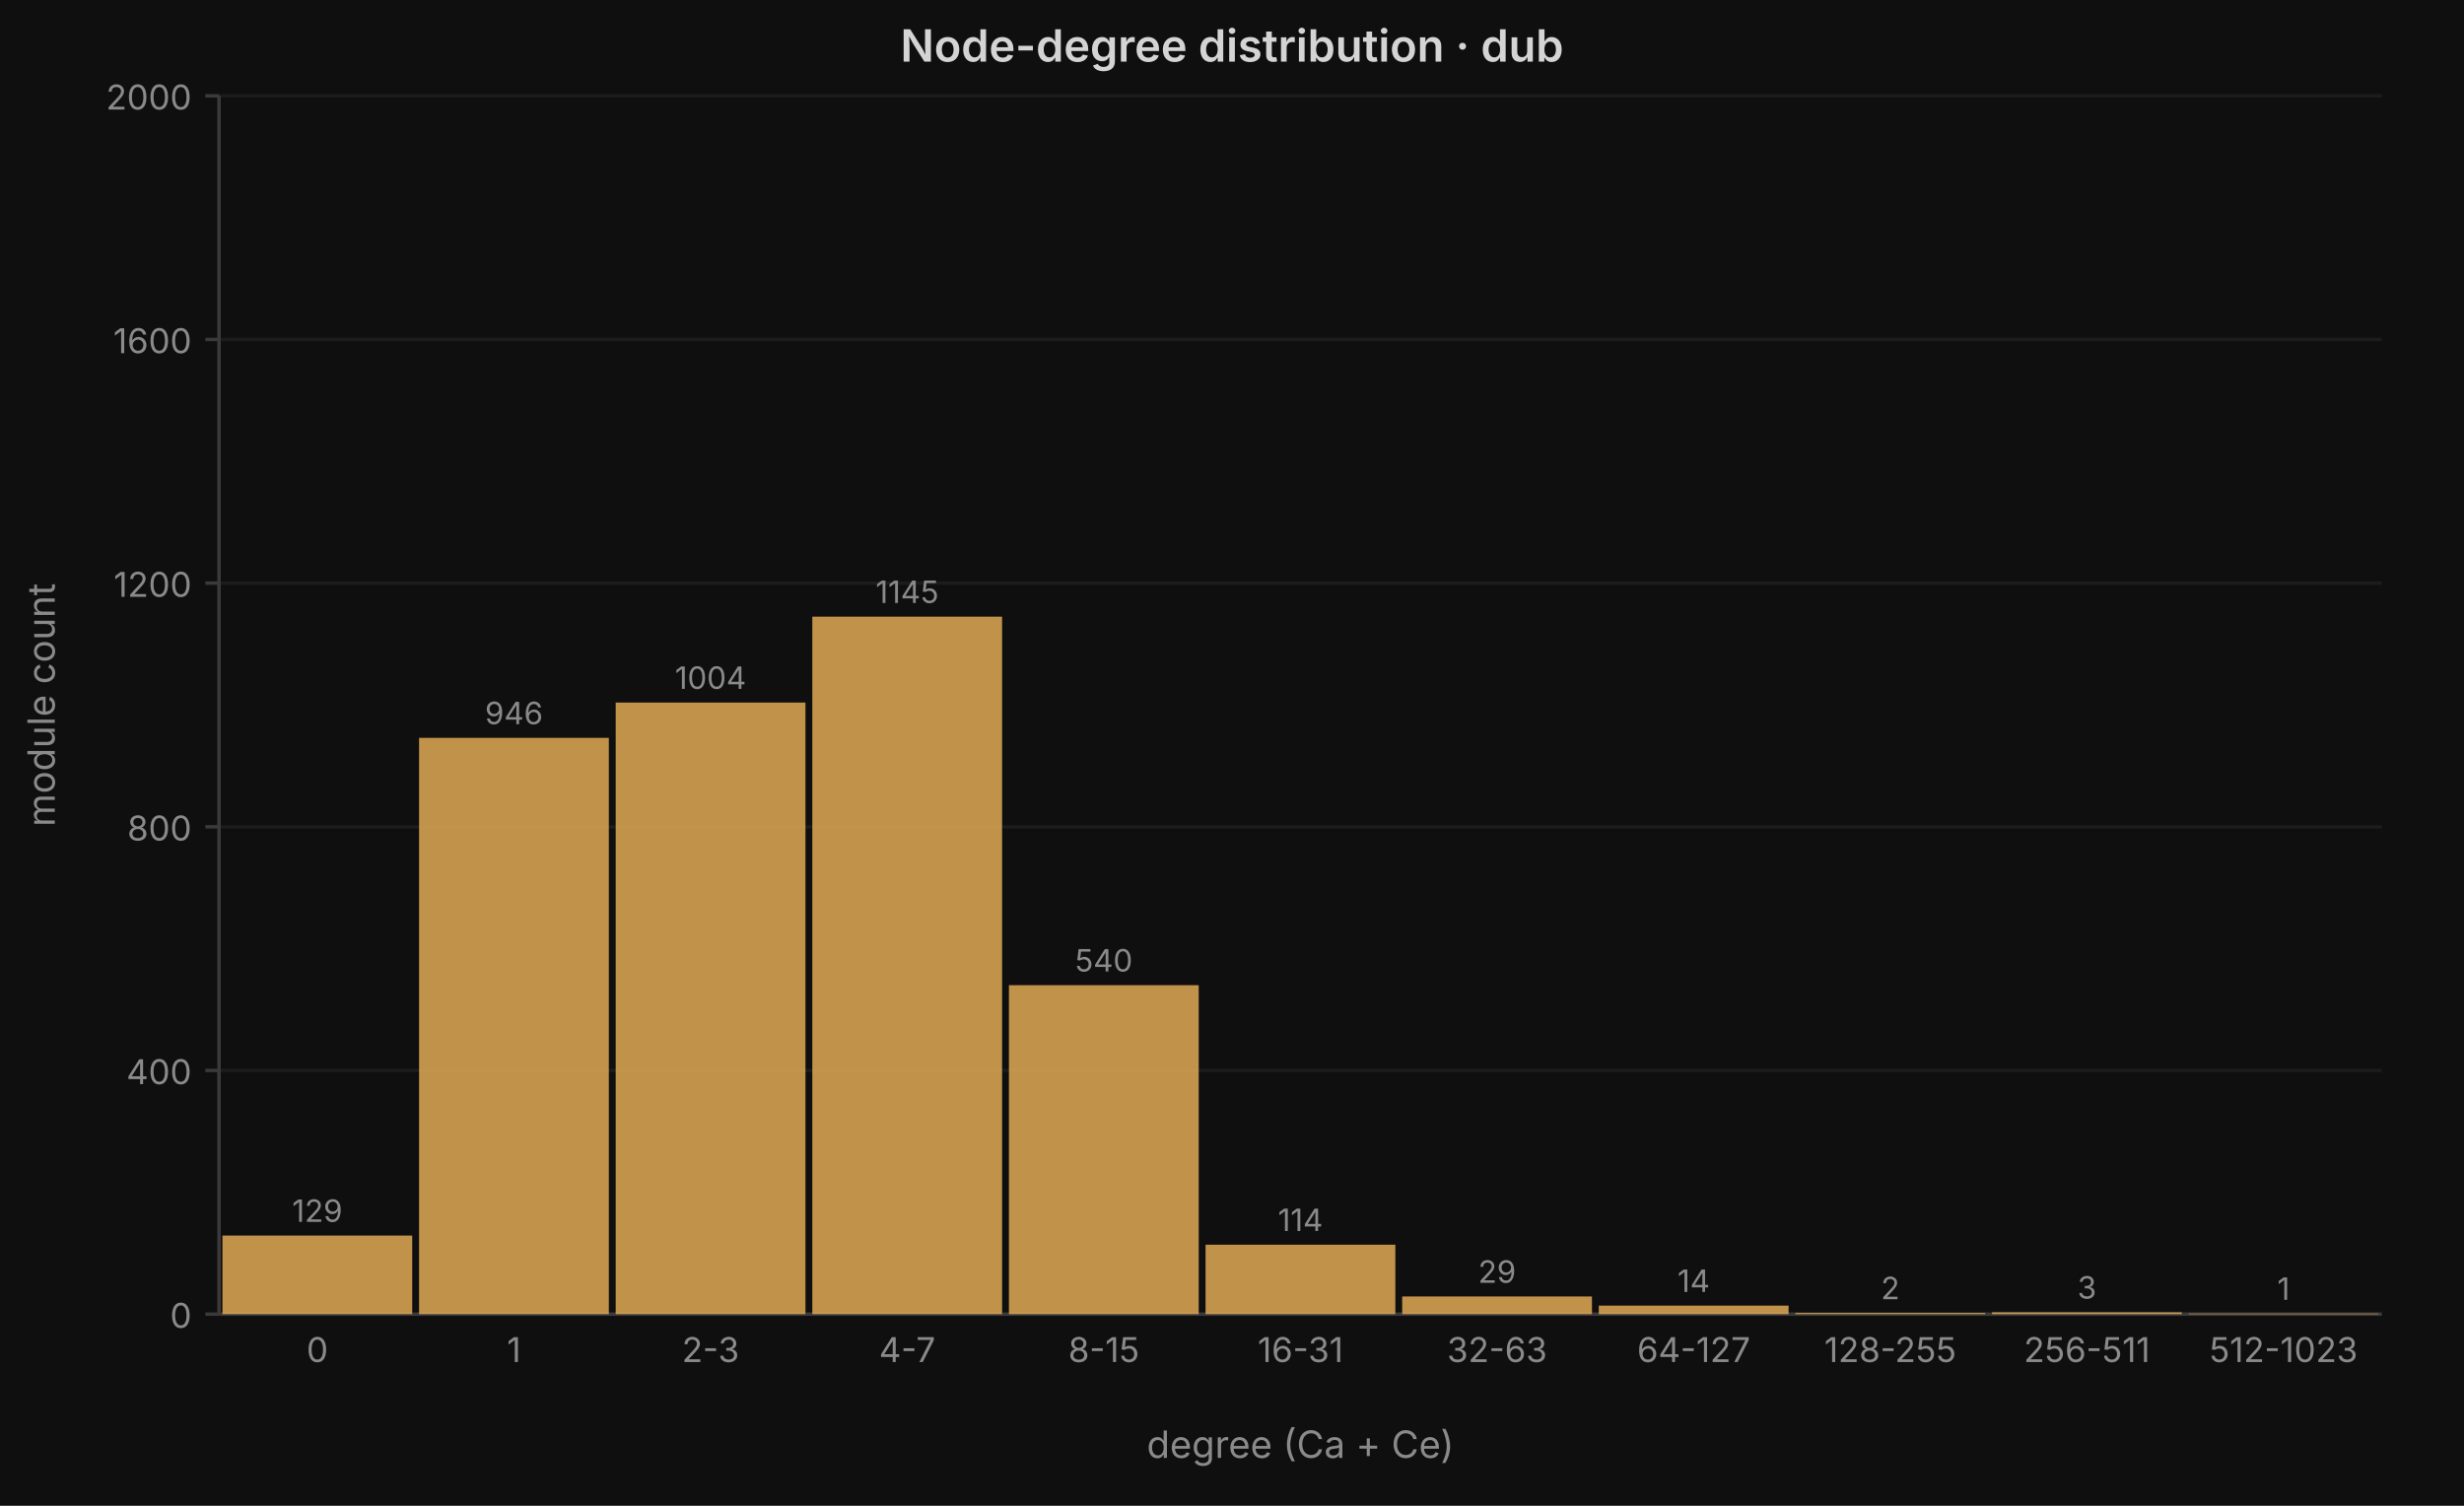
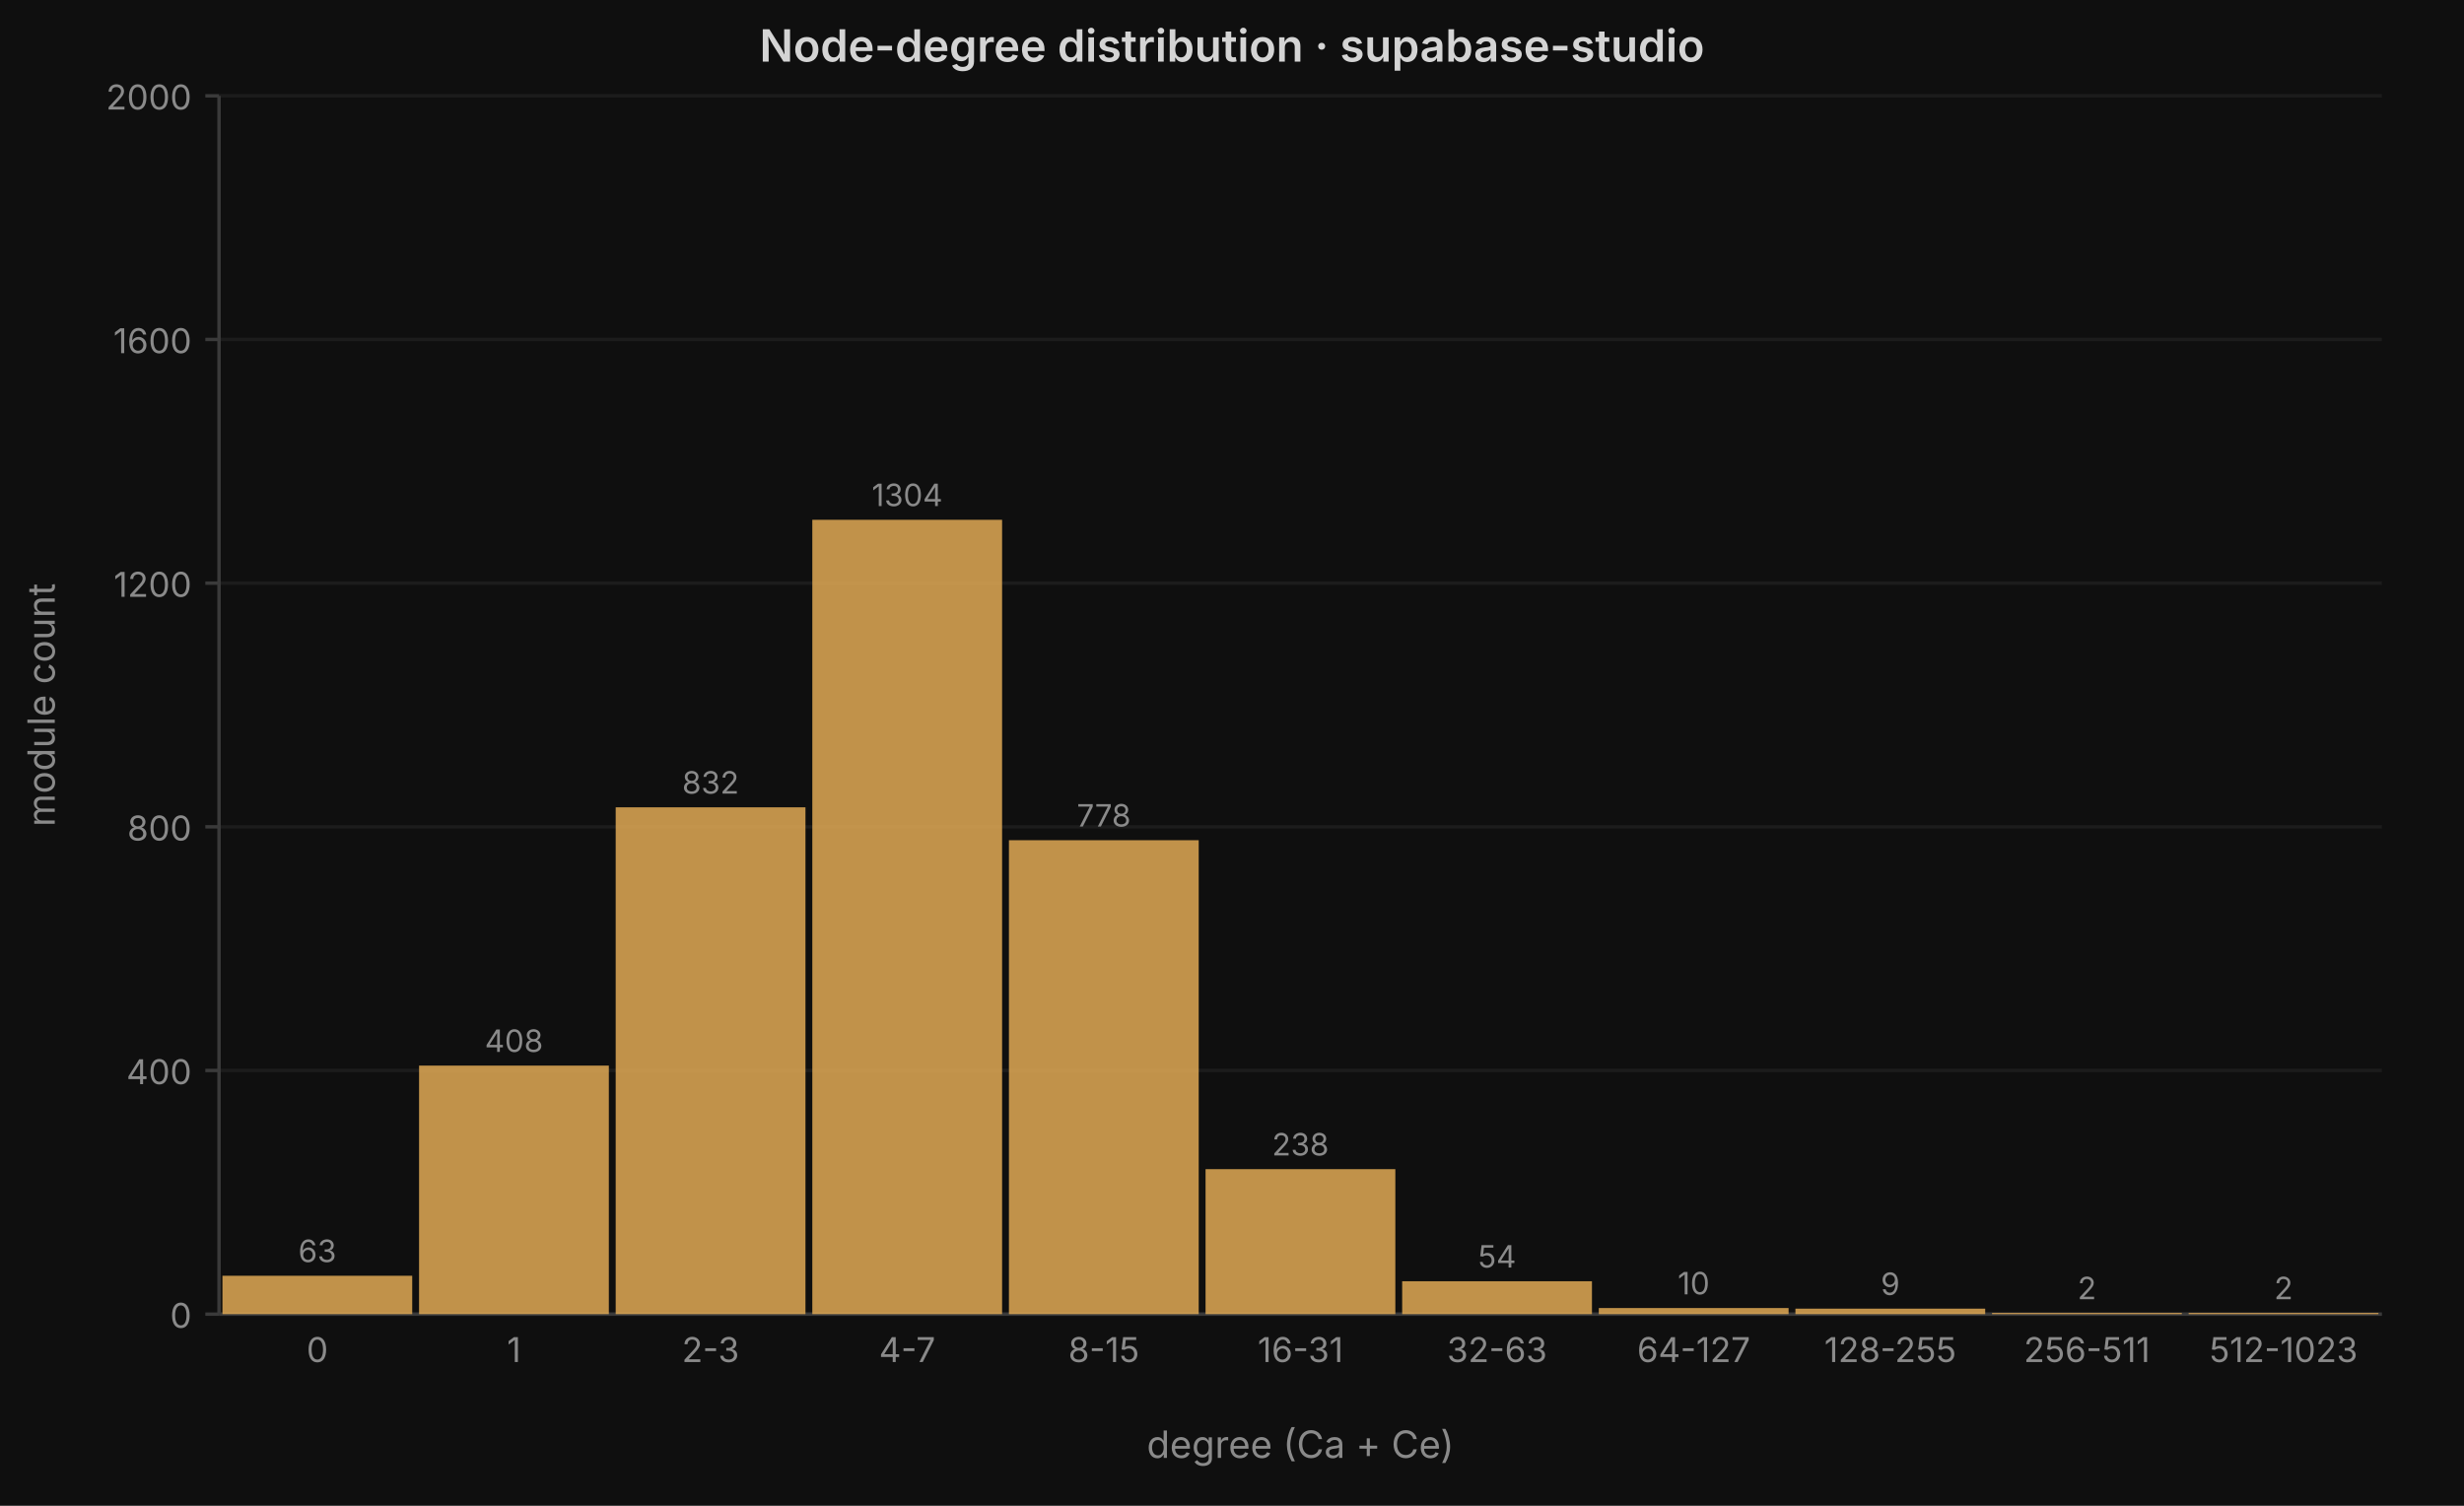
<svg xmlns="http://www.w3.org/2000/svg" viewBox="0 0 720 440" width="720" height="440" font-family="ui-sans-serif,system-ui,-apple-system,Segoe UI,sans-serif">
  <rect width="720" height="440" fill="#0f0f0f" />
-   <text x="360" y="18" fill="#d4d4d4" font-size="13" font-weight="600" text-anchor="middle">Node-degree distribution · dub</text>
+   <text x="360" y="18" fill="#d4d4d4" font-size="13" font-weight="600" text-anchor="middle">Node-degree distribution · supabase-studio</text>
  <line x1="64" y1="384" x2="696" y2="384" stroke="#3a3a3a" stroke-width="1" />
  <line x1="64" y1="28" x2="64" y2="384" stroke="#3a3a3a" stroke-width="1" />
  <line x1="60" y1="384" x2="64" y2="384" stroke="#3a3a3a" />
  <text x="56" y="388" fill="#8a8a8a" font-size="10" text-anchor="end">0</text>
  <line x1="64" y1="384" x2="696" y2="384" stroke="#3a3a3a" stroke-opacity="0.3" />
  <line x1="60" y1="312.8" x2="64" y2="312.8" stroke="#3a3a3a" />
  <text x="56" y="316.8" fill="#8a8a8a" font-size="10" text-anchor="end">400</text>
  <line x1="64" y1="312.8" x2="696" y2="312.8" stroke="#3a3a3a" stroke-opacity="0.3" />
  <line x1="60" y1="241.6" x2="64" y2="241.6" stroke="#3a3a3a" />
  <text x="56" y="245.6" fill="#8a8a8a" font-size="10" text-anchor="end">800</text>
  <line x1="64" y1="241.6" x2="696" y2="241.6" stroke="#3a3a3a" stroke-opacity="0.3" />
  <line x1="60" y1="170.4" x2="64" y2="170.4" stroke="#3a3a3a" />
  <text x="56" y="174.4" fill="#8a8a8a" font-size="10" text-anchor="end">1200</text>
  <line x1="64" y1="170.4" x2="696" y2="170.4" stroke="#3a3a3a" stroke-opacity="0.3" />
  <line x1="60" y1="99.2" x2="64" y2="99.2" stroke="#3a3a3a" />
  <text x="56" y="103.2" fill="#8a8a8a" font-size="10" text-anchor="end">1600</text>
  <line x1="64" y1="99.2" x2="696" y2="99.2" stroke="#3a3a3a" stroke-opacity="0.3" />
  <line x1="60" y1="28" x2="64" y2="28" stroke="#3a3a3a" />
  <text x="56" y="32" fill="#8a8a8a" font-size="10" text-anchor="end">2000</text>
  <line x1="64" y1="28" x2="696" y2="28" stroke="#3a3a3a" stroke-opacity="0.3" />
-   <rect x="65" y="361.038" width="55.455" height="22.962" fill="#e0a955" fill-opacity="0.85" />
-   <text x="92.727" y="357.038" fill="#8a8a8a" font-size="9" text-anchor="middle">129</text>
-   <rect x="122.455" y="215.612" width="55.455" height="168.388" fill="#e0a955" fill-opacity="0.85" />
-   <text x="150.182" y="211.612" fill="#8a8a8a" font-size="9" text-anchor="middle">946</text>
-   <rect x="179.909" y="205.288" width="55.455" height="178.712" fill="#e0a955" fill-opacity="0.85" />
-   <text x="207.636" y="201.288" fill="#8a8a8a" font-size="9" text-anchor="middle">1004</text>
-   <rect x="237.364" y="180.19" width="55.455" height="203.81" fill="#e0a955" fill-opacity="0.85" />
-   <text x="265.091" y="176.19" fill="#8a8a8a" font-size="9" text-anchor="middle">1145</text>
-   <rect x="294.818" y="287.88" width="55.455" height="96.12" fill="#e0a955" fill-opacity="0.85" />
-   <text x="322.545" y="283.88" fill="#8a8a8a" font-size="9" text-anchor="middle">540</text>
-   <rect x="352.273" y="363.708" width="55.455" height="20.292" fill="#e0a955" fill-opacity="0.85" />
-   <text x="380" y="359.708" fill="#8a8a8a" font-size="9" text-anchor="middle">114</text>
-   <rect x="409.727" y="378.838" width="55.455" height="5.162" fill="#e0a955" fill-opacity="0.85" />
-   <text x="437.455" y="374.838" fill="#8a8a8a" font-size="9" text-anchor="middle">29</text>
-   <rect x="467.182" y="381.508" width="55.455" height="2.492" fill="#e0a955" fill-opacity="0.85" />
-   <text x="494.909" y="377.508" fill="#8a8a8a" font-size="9" text-anchor="middle">14</text>
-   <rect x="524.636" y="383.644" width="55.455" height="0.356" fill="#e0a955" fill-opacity="0.85" />
-   <text x="552.364" y="379.644" fill="#8a8a8a" font-size="9" text-anchor="middle">2</text>
-   <rect x="582.091" y="383.466" width="55.455" height="0.534" fill="#e0a955" fill-opacity="0.85" />
-   <text x="609.818" y="379.466" fill="#8a8a8a" font-size="9" text-anchor="middle">3</text>
-   <rect x="639.545" y="383.822" width="55.455" height="0.178" fill="#e0a955" fill-opacity="0.85" />
-   <text x="667.273" y="379.822" fill="#8a8a8a" font-size="9" text-anchor="middle">1</text>
+   <rect x="65" y="372.786" width="55.455" height="11.214" fill="#e0a955" fill-opacity="0.85" />
+   <text x="92.727" y="368.786" fill="#8a8a8a" font-size="9" text-anchor="middle">63</text>
+   <rect x="122.455" y="311.376" width="55.455" height="72.624" fill="#e0a955" fill-opacity="0.85" />
+   <text x="150.182" y="307.376" fill="#8a8a8a" font-size="9" text-anchor="middle">408</text>
+   <rect x="179.909" y="235.904" width="55.455" height="148.096" fill="#e0a955" fill-opacity="0.85" />
+   <text x="207.636" y="231.904" fill="#8a8a8a" font-size="9" text-anchor="middle">832</text>
+   <rect x="237.364" y="151.888" width="55.455" height="232.112" fill="#e0a955" fill-opacity="0.85" />
+   <text x="265.091" y="147.888" fill="#8a8a8a" font-size="9" text-anchor="middle">1304</text>
+   <rect x="294.818" y="245.516" width="55.455" height="138.484" fill="#e0a955" fill-opacity="0.85" />
+   <text x="322.545" y="241.516" fill="#8a8a8a" font-size="9" text-anchor="middle">778</text>
+   <rect x="352.273" y="341.636" width="55.455" height="42.364" fill="#e0a955" fill-opacity="0.85" />
+   <text x="380" y="337.636" fill="#8a8a8a" font-size="9" text-anchor="middle">238</text>
+   <rect x="409.727" y="374.388" width="55.455" height="9.612" fill="#e0a955" fill-opacity="0.85" />
+   <text x="437.455" y="370.388" fill="#8a8a8a" font-size="9" text-anchor="middle">54</text>
+   <rect x="467.182" y="382.22" width="55.455" height="1.78" fill="#e0a955" fill-opacity="0.85" />
+   <text x="494.909" y="378.22" fill="#8a8a8a" font-size="9" text-anchor="middle">10</text>
+   <rect x="524.636" y="382.398" width="55.455" height="1.602" fill="#e0a955" fill-opacity="0.85" />
+   <text x="552.364" y="378.398" fill="#8a8a8a" font-size="9" text-anchor="middle">9</text>
+   <rect x="582.091" y="383.644" width="55.455" height="0.356" fill="#e0a955" fill-opacity="0.85" />
+   <text x="609.818" y="379.644" fill="#8a8a8a" font-size="9" text-anchor="middle">2</text>
+   <rect x="639.545" y="383.644" width="55.455" height="0.356" fill="#e0a955" fill-opacity="0.85" />
+   <text x="667.273" y="379.644" fill="#8a8a8a" font-size="9" text-anchor="middle">2</text>
  <text x="92.727" y="398" fill="#8a8a8a" font-size="10" text-anchor="middle">0</text>
  <text x="150.182" y="398" fill="#8a8a8a" font-size="10" text-anchor="middle">1</text>
  <text x="207.636" y="398" fill="#8a8a8a" font-size="10" text-anchor="middle">2-3</text>
  <text x="265.091" y="398" fill="#8a8a8a" font-size="10" text-anchor="middle">4-7</text>
  <text x="322.545" y="398" fill="#8a8a8a" font-size="10" text-anchor="middle">8-15</text>
  <text x="380" y="398" fill="#8a8a8a" font-size="10" text-anchor="middle">16-31</text>
  <text x="437.455" y="398" fill="#8a8a8a" font-size="10" text-anchor="middle">32-63</text>
  <text x="494.909" y="398" fill="#8a8a8a" font-size="10" text-anchor="middle">64-127</text>
  <text x="552.364" y="398" fill="#8a8a8a" font-size="10" text-anchor="middle">128-255</text>
  <text x="609.818" y="398" fill="#8a8a8a" font-size="10" text-anchor="middle">256-511</text>
  <text x="667.273" y="398" fill="#8a8a8a" font-size="10" text-anchor="middle">512-1023</text>
  <text x="380" y="426" fill="#8a8a8a" font-size="11" text-anchor="middle">degree (Ca + Ce)</text>
  <text x="-206" y="16" fill="#8a8a8a" font-size="11" text-anchor="middle" transform="rotate(-90)">module count</text>
</svg>
